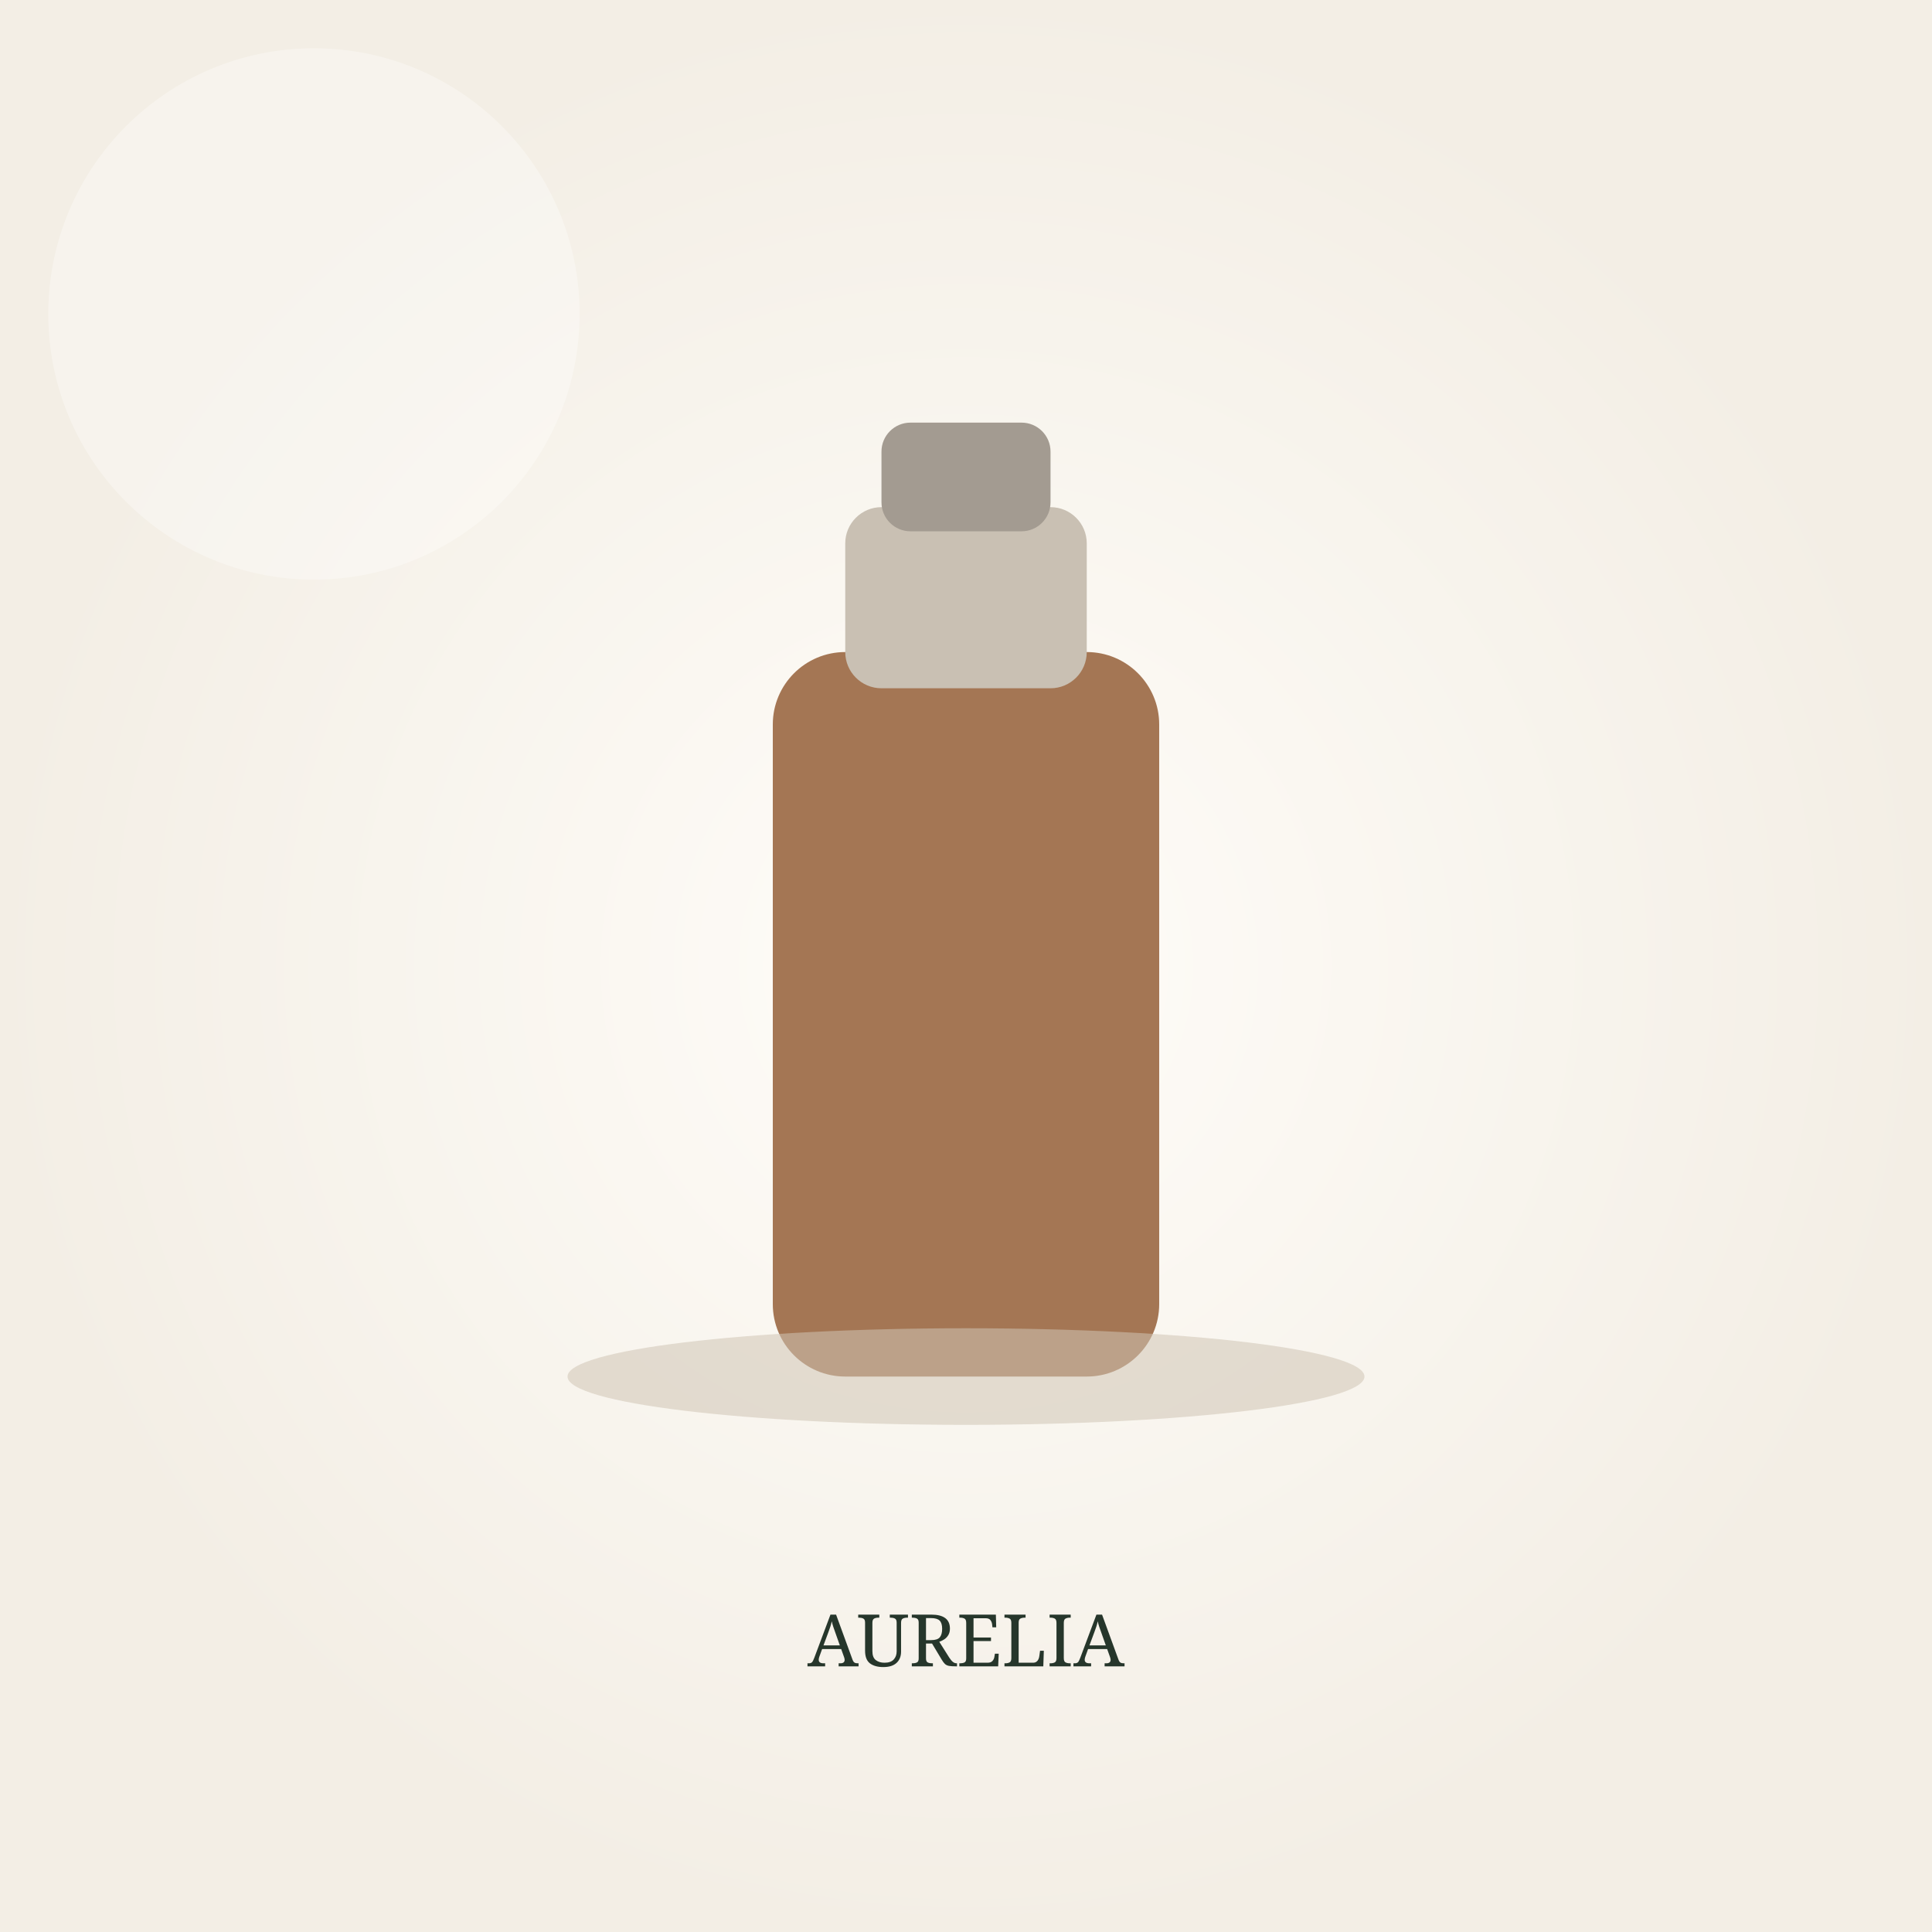
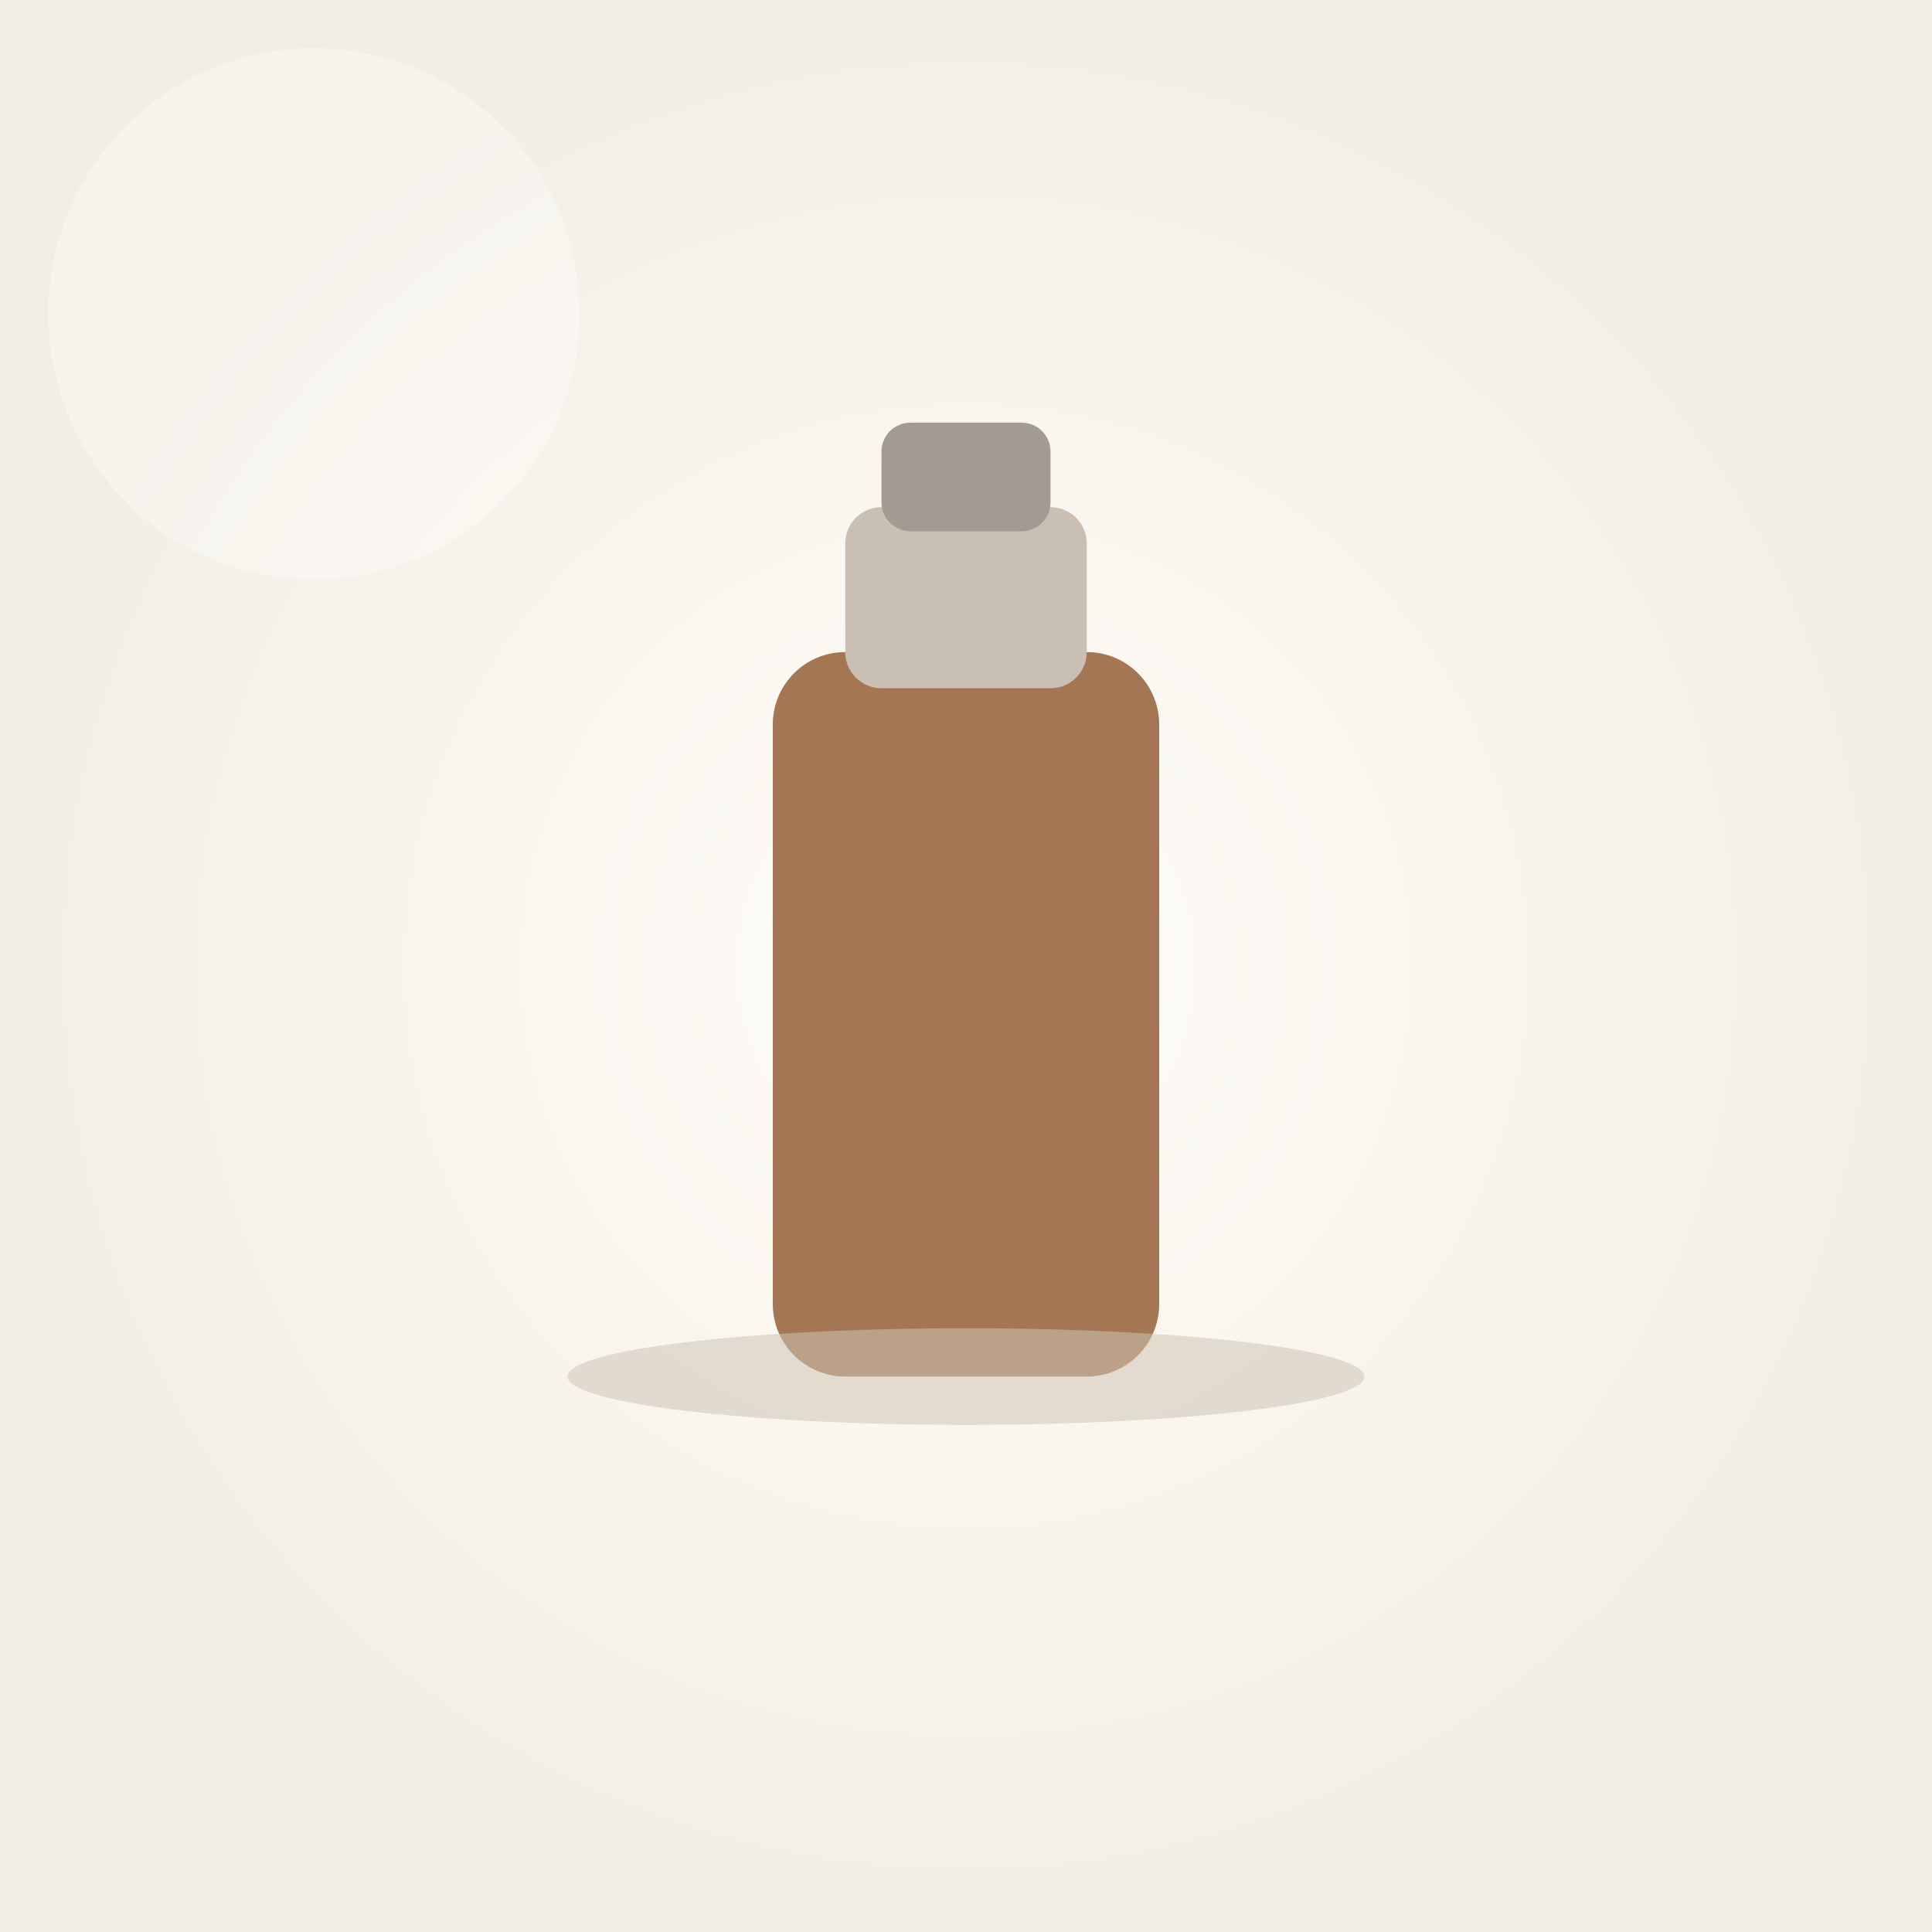
<svg xmlns="http://www.w3.org/2000/svg" width="800" height="800" viewBox="0 0 800 800">
  <defs>
    <radialGradient id="g">
      <stop offset="0" stop-color="#fffdf9" />
      <stop offset="1" stop-color="#f3eee5" />
    </radialGradient>
  </defs>
  <rect width="800" height="800" fill="url(#g)" />
  <circle cx="130" cy="130" r="110" fill="#ffffff" opacity=".32" />
-   <text x="400" y="690" text-anchor="middle" font-family="Georgia,serif" font-size="30" fill="#26362b">AURELIA</text>
  <rect x="320" y="270" width="160" height="300" rx="30" fill="#a47654" />
  <rect x="350" y="210" width="100" height="75" rx="15" fill="#c9c0b3" />
  <rect x="365" y="175" width="70" height="45" rx="12" fill="#a39b91" />
  <ellipse cx="400" cy="570" rx="165" ry="20" fill="#cfc4b4" opacity=".55" />
</svg>
